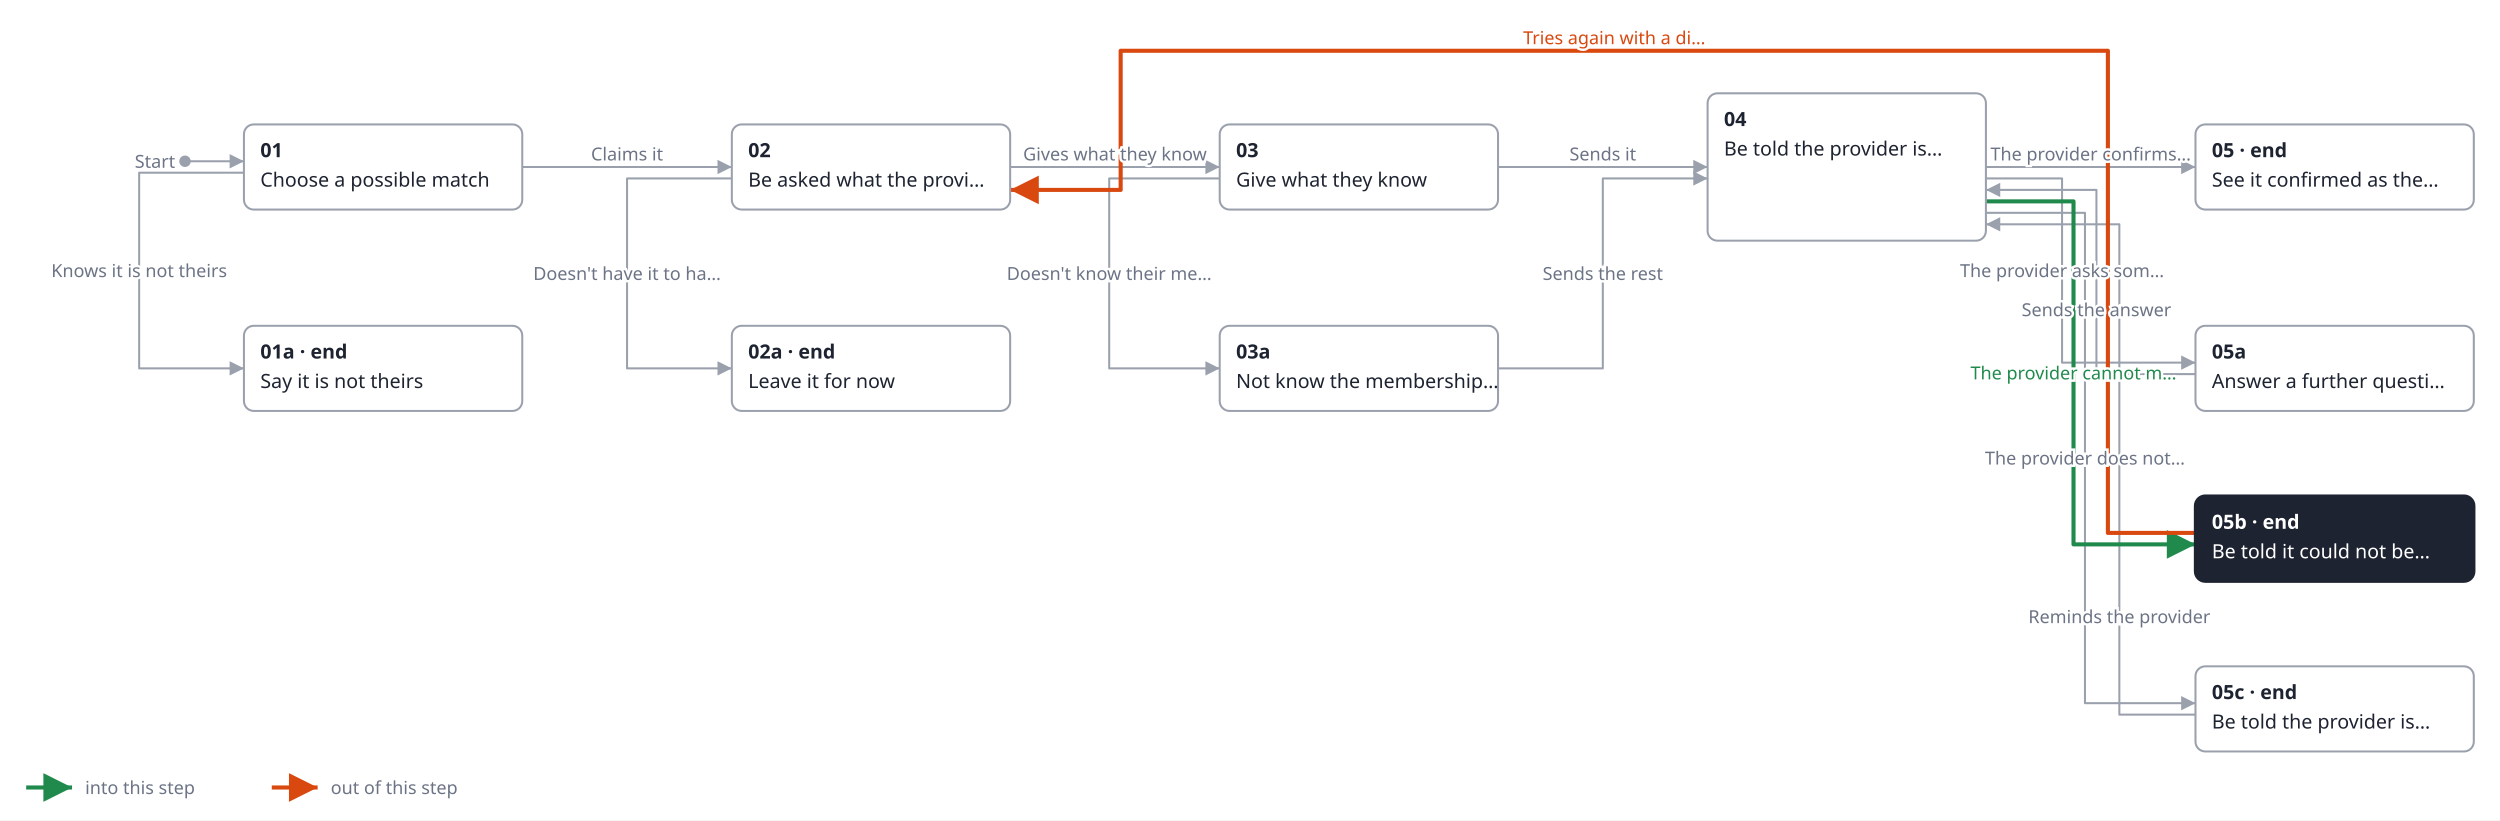
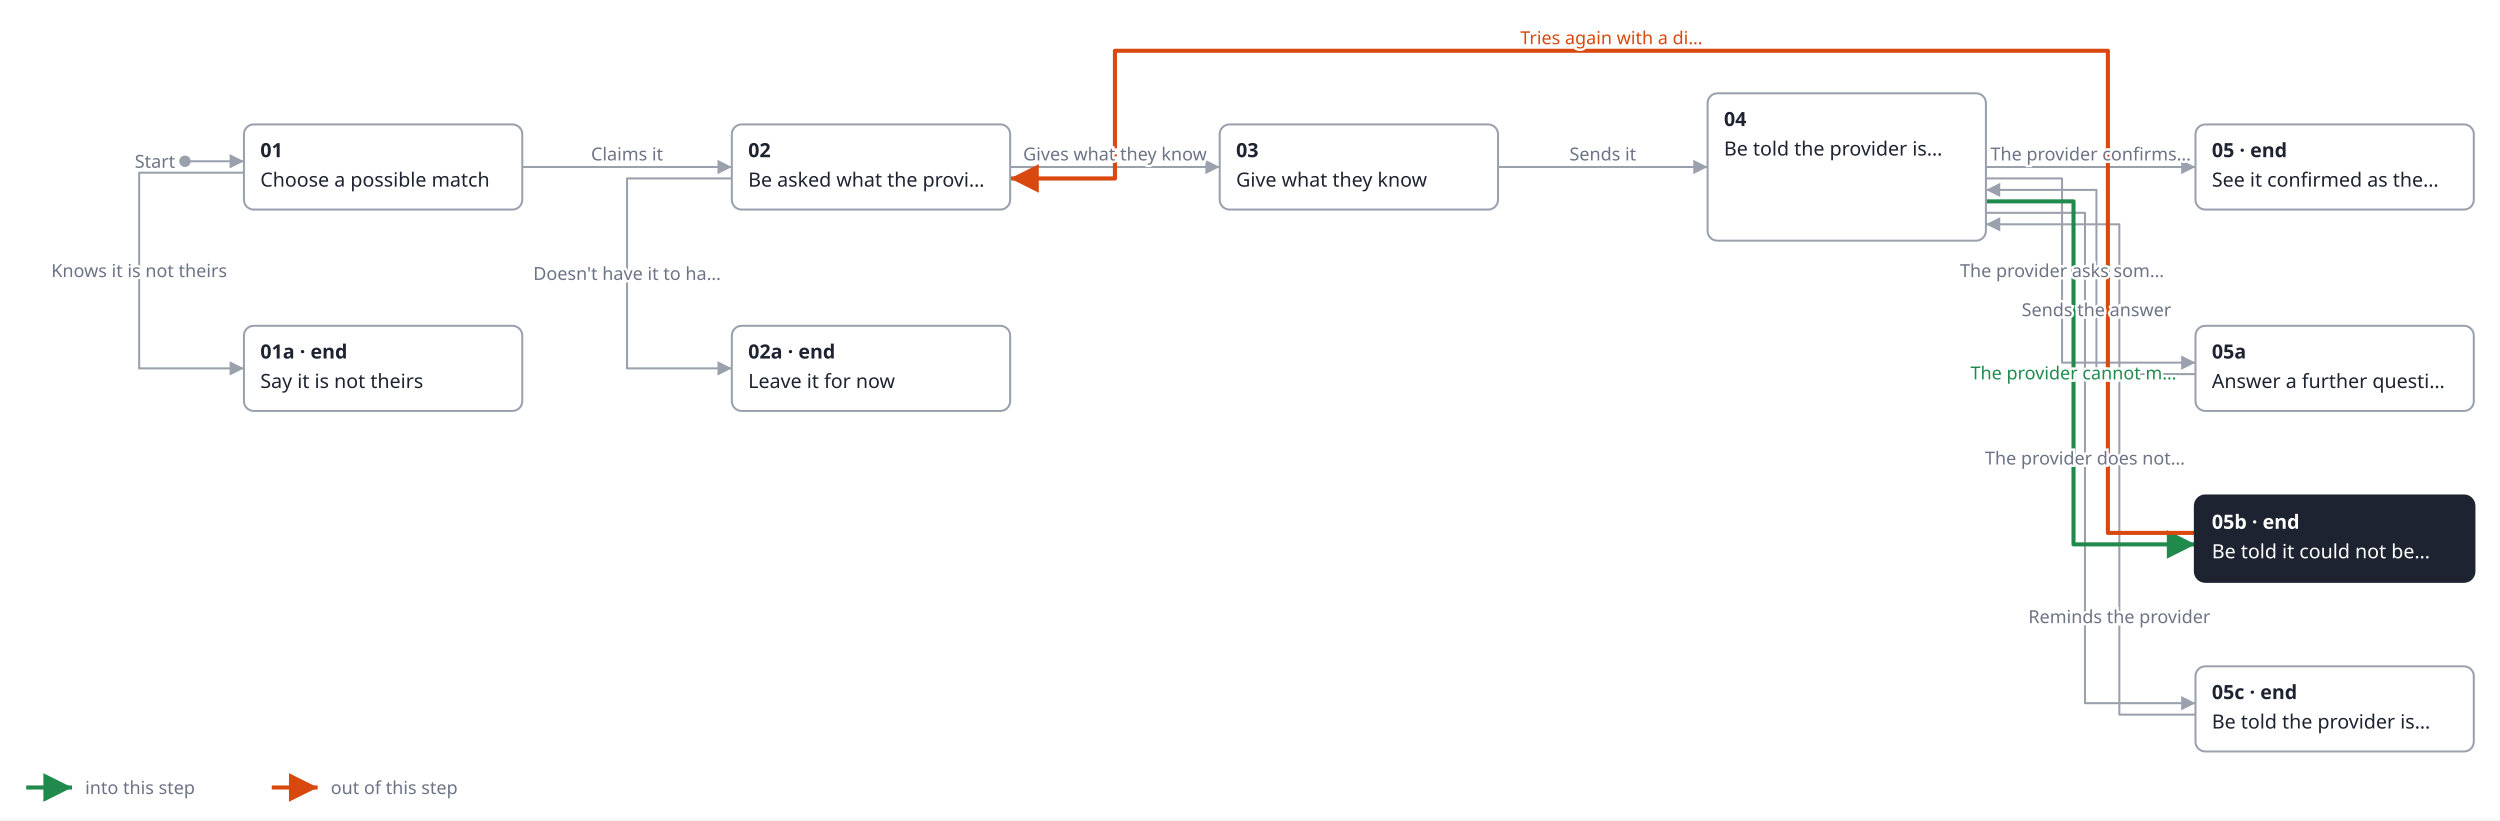
<svg xmlns="http://www.w3.org/2000/svg" width="1527" height="501" viewBox="0 0 1527 501" font-family="sans-serif">
  <defs>
    <marker id="arrow-in" viewBox="0 0 10 10" refX="10" refY="5" markerWidth="7" markerHeight="7" orient="auto-start-reverse">
      <path d="M0,0 L10,5 L0,10 z" fill="#1f8a4c" />
    </marker>
    <marker id="arrow-out" viewBox="0 0 10 10" refX="10" refY="5" markerWidth="7" markerHeight="7" orient="auto-start-reverse">
      <path d="M0,0 L10,5 L0,10 z" fill="#d9480f" />
    </marker>
    <marker id="arrow-line" viewBox="0 0 10 10" refX="10" refY="5" markerWidth="7" markerHeight="7" orient="auto-start-reverse">
      <path d="M0,0 L10,5 L0,10 z" fill="#9aa1ad" />
    </marker>
  </defs>
  <rect width="1527" height="501" fill="#ffffff" />
  <g transform="translate(21,5)">
    <path d="M298,97 L426,97" fill="none" stroke="#9aa1ad" stroke-width="1.25" stroke-linejoin="round" marker-end="url(#arrow-line)" />
    <path d="M128,100.5 L64,100.5 L64,220 L128,220" fill="none" stroke="#9aa1ad" stroke-width="1.25" stroke-linejoin="round" marker-end="url(#arrow-line)" />
    <path d="M596,97 L724,97" fill="none" stroke="#9aa1ad" stroke-width="1.25" stroke-linejoin="round" marker-end="url(#arrow-line)" />
    <path d="M426,104 L362,104 L362,220 L426,220" fill="none" stroke="#9aa1ad" stroke-width="1.25" stroke-linejoin="round" marker-end="url(#arrow-line)" />
    <path d="M894,97 L1022,97" fill="none" stroke="#9aa1ad" stroke-width="1.25" stroke-linejoin="round" marker-end="url(#arrow-line)" />
-     <path d="M724,104 L656.5,104 L656.5,220 L724,220" fill="none" stroke="#9aa1ad" stroke-width="1.25" stroke-linejoin="round" marker-end="url(#arrow-line)" />
-     <path d="M894,220 L958,220 L958,104 L1022,104" fill="none" stroke="#9aa1ad" stroke-width="1.25" stroke-linejoin="round" marker-end="url(#arrow-line)" />
    <path d="M1192,97 L1320,97" fill="none" stroke="#9aa1ad" stroke-width="1.25" stroke-linejoin="round" marker-end="url(#arrow-line)" />
    <path d="M1192,104 L1238.5,104 L1238.5,216.5 L1320,216.5" fill="none" stroke="#9aa1ad" stroke-width="1.25" stroke-linejoin="round" marker-end="url(#arrow-line)" />
    <path d="M1192,125 L1252.5,125 L1252.5,424.5 L1320,424.5" fill="none" stroke="#9aa1ad" stroke-width="1.25" stroke-linejoin="round" marker-end="url(#arrow-line)" />
    <path d="M1320,223.5 L1259.5,223.5 L1259.5,111 L1192,111" fill="none" stroke="#9aa1ad" stroke-width="1.25" stroke-linejoin="round" marker-end="url(#arrow-line)" />
    <path d="M1320,431.5 L1273.5,431.5 L1273.5,132 L1192,132" fill="none" stroke="#9aa1ad" stroke-width="1.25" stroke-linejoin="round" marker-end="url(#arrow-line)" />
    <path d="M1192,118 L1245.5,118 L1245.5,327.5 L1320,327.5" fill="none" stroke="#1f8a4c" stroke-width="2.5" stroke-linejoin="round" marker-end="url(#arrow-in)" />
-     <path d="M1320,320.5 L1266.5,320.5 L1266.5,26 L663.5,26 L663.5,111 L596,111" fill="none" stroke="#d9480f" stroke-width="2.5" stroke-linejoin="round" marker-end="url(#arrow-out)" />
+     <path d="M1320,320.5 L1266.5,320.5 L1266.5,26 L660,26 L660,104 L596,104" fill="none" stroke="#d9480f" stroke-width="2.5" stroke-linejoin="round" marker-end="url(#arrow-out)" />
    <circle cx="92" cy="93.5" r="3.5" fill="#9aa1ad" />
    <path d="M92,93.5 L128,93.5" fill="none" stroke="#9aa1ad" stroke-width="1.25" marker-end="url(#arrow-line)" />
    <rect x="128" y="71" width="170" height="52" rx="6" fill="#ffffff" stroke="#9aa1ad" stroke-width="1.25" />
    <text x="138" y="91" font-size="12" font-weight="bold" fill="#1d2330">01</text>
    <text x="138" y="109" font-size="12" fill="#1d2330">Choose a possible match</text>
    <rect x="128" y="194" width="170" height="52" rx="6" fill="#ffffff" stroke="#9aa1ad" stroke-width="1.25" />
    <text x="138" y="214" font-size="12" font-weight="bold" fill="#1d2330">01a · end</text>
    <text x="138" y="232" font-size="12" fill="#1d2330">Say it is not theirs</text>
    <rect x="426" y="71" width="170" height="52" rx="6" fill="#ffffff" stroke="#9aa1ad" stroke-width="1.25" />
    <text x="436" y="91" font-size="12" font-weight="bold" fill="#1d2330">02</text>
    <text x="436" y="109" font-size="12" fill="#1d2330">Be asked what the provi…</text>
    <rect x="426" y="194" width="170" height="52" rx="6" fill="#ffffff" stroke="#9aa1ad" stroke-width="1.25" />
    <text x="436" y="214" font-size="12" font-weight="bold" fill="#1d2330">02a · end</text>
    <text x="436" y="232" font-size="12" fill="#1d2330">Leave it for now</text>
    <rect x="724" y="71" width="170" height="52" rx="6" fill="#ffffff" stroke="#9aa1ad" stroke-width="1.25" />
    <text x="734" y="91" font-size="12" font-weight="bold" fill="#1d2330">03</text>
    <text x="734" y="109" font-size="12" fill="#1d2330">Give what they know</text>
-     <rect x="724" y="194" width="170" height="52" rx="6" fill="#ffffff" stroke="#9aa1ad" stroke-width="1.25" />
-     <text x="734" y="214" font-size="12" font-weight="bold" fill="#1d2330">03a</text>
-     <text x="734" y="232" font-size="12" fill="#1d2330">Not know the membership…</text>
    <rect x="1022" y="52" width="170" height="90" rx="6" fill="#ffffff" stroke="#9aa1ad" stroke-width="1.25" />
    <text x="1032" y="72" font-size="12" font-weight="bold" fill="#1d2330">04</text>
    <text x="1032" y="90" font-size="12" fill="#1d2330">Be told the provider is…</text>
    <rect x="1320" y="71" width="170" height="52" rx="6" fill="#ffffff" stroke="#9aa1ad" stroke-width="1.25" />
    <text x="1330" y="91" font-size="12" font-weight="bold" fill="#1d2330">05 · end</text>
    <text x="1330" y="109" font-size="12" fill="#1d2330">See it confirmed as the…</text>
    <rect x="1320" y="194" width="170" height="52" rx="6" fill="#ffffff" stroke="#9aa1ad" stroke-width="1.25" />
    <text x="1330" y="214" font-size="12" font-weight="bold" fill="#1d2330">05a</text>
    <text x="1330" y="232" font-size="12" fill="#1d2330">Answer a further questi…</text>
    <rect x="1320" y="298" width="170" height="52" rx="6" fill="#1d2330" stroke="#1d2330" stroke-width="2" />
    <text x="1330" y="318" font-size="12" font-weight="bold" fill="#ffffff">05b · end</text>
    <text x="1330" y="336" font-size="12" fill="#ffffff">Be told it could not be…</text>
    <rect x="1320" y="402" width="170" height="52" rx="6" fill="#ffffff" stroke="#9aa1ad" stroke-width="1.25" />
    <text x="1330" y="422" font-size="12" font-weight="bold" fill="#1d2330">05c · end</text>
    <text x="1330" y="440" font-size="12" fill="#1d2330">Be told the provider is…</text>
    <text x="362" y="93" font-size="11" text-anchor="middle" fill="#6b7385" stroke="#ffffff" stroke-width="3" paint-order="stroke">Claims it</text>
    <text x="64" y="164.25" font-size="11" text-anchor="middle" fill="#6b7385" stroke="#ffffff" stroke-width="3" paint-order="stroke">Knows it is not theirs</text>
    <text x="660" y="93" font-size="11" text-anchor="middle" fill="#6b7385" stroke="#ffffff" stroke-width="3" paint-order="stroke">Gives what they know</text>
    <text x="362" y="166" font-size="11" text-anchor="middle" fill="#6b7385" stroke="#ffffff" stroke-width="3" paint-order="stroke">Doesn't have it to ha…</text>
    <text x="958" y="93" font-size="11" text-anchor="middle" fill="#6b7385" stroke="#ffffff" stroke-width="3" paint-order="stroke">Sends it</text>
-     <text x="656.5" y="166" font-size="11" text-anchor="middle" fill="#6b7385" stroke="#ffffff" stroke-width="3" paint-order="stroke">Doesn't know their me…</text>
-     <text x="958" y="166" font-size="11" text-anchor="middle" fill="#6b7385" stroke="#ffffff" stroke-width="3" paint-order="stroke">Sends the rest</text>
    <text x="1256" y="93" font-size="11" text-anchor="middle" fill="#6b7385" stroke="#ffffff" stroke-width="3" paint-order="stroke">The provider confirms…</text>
    <text x="1238.5" y="164.25" font-size="11" text-anchor="middle" fill="#6b7385" stroke="#ffffff" stroke-width="3" paint-order="stroke">The provider asks som…</text>
    <text x="1252.5" y="278.75" font-size="11" text-anchor="middle" fill="#6b7385" stroke="#ffffff" stroke-width="3" paint-order="stroke">The provider does not…</text>
    <text x="1259.5" y="188.125" font-size="11" text-anchor="middle" fill="#6b7385" stroke="#ffffff" stroke-width="3" paint-order="stroke">Sends the answer</text>
    <text x="1273.5" y="375.6" font-size="11" text-anchor="middle" fill="#6b7385" stroke="#ffffff" stroke-width="3" paint-order="stroke">Reminds the provider</text>
    <text x="1245.5" y="226.75" font-size="11" text-anchor="middle" fill="#1f8a4c" stroke="#ffffff" stroke-width="3" paint-order="stroke">The provider cannot m…</text>
-     <text x="965" y="22" font-size="11" text-anchor="middle" fill="#d9480f" stroke="#ffffff" stroke-width="3" paint-order="stroke">Tries again with a di…</text>
+     <text x="963.25" y="22" font-size="11" text-anchor="middle" fill="#d9480f" stroke="#ffffff" stroke-width="3" paint-order="stroke">Tries again with a di…</text>
    <text x="86" y="97.5" font-size="11" text-anchor="end" fill="#6b7385" stroke="#ffffff" stroke-width="3" paint-order="stroke">Start</text>
  </g>
  <path d="M16,481 L44,481" stroke="#1f8a4c" stroke-width="2.5" marker-end="url(#arrow-in)" />
  <text x="52" y="485" font-size="11" fill="#6b7385">into this step</text>
  <path d="M166,481 L194,481" stroke="#d9480f" stroke-width="2.5" marker-end="url(#arrow-out)" />
  <text x="202" y="485" font-size="11" fill="#6b7385">out of this step</text>
</svg>
